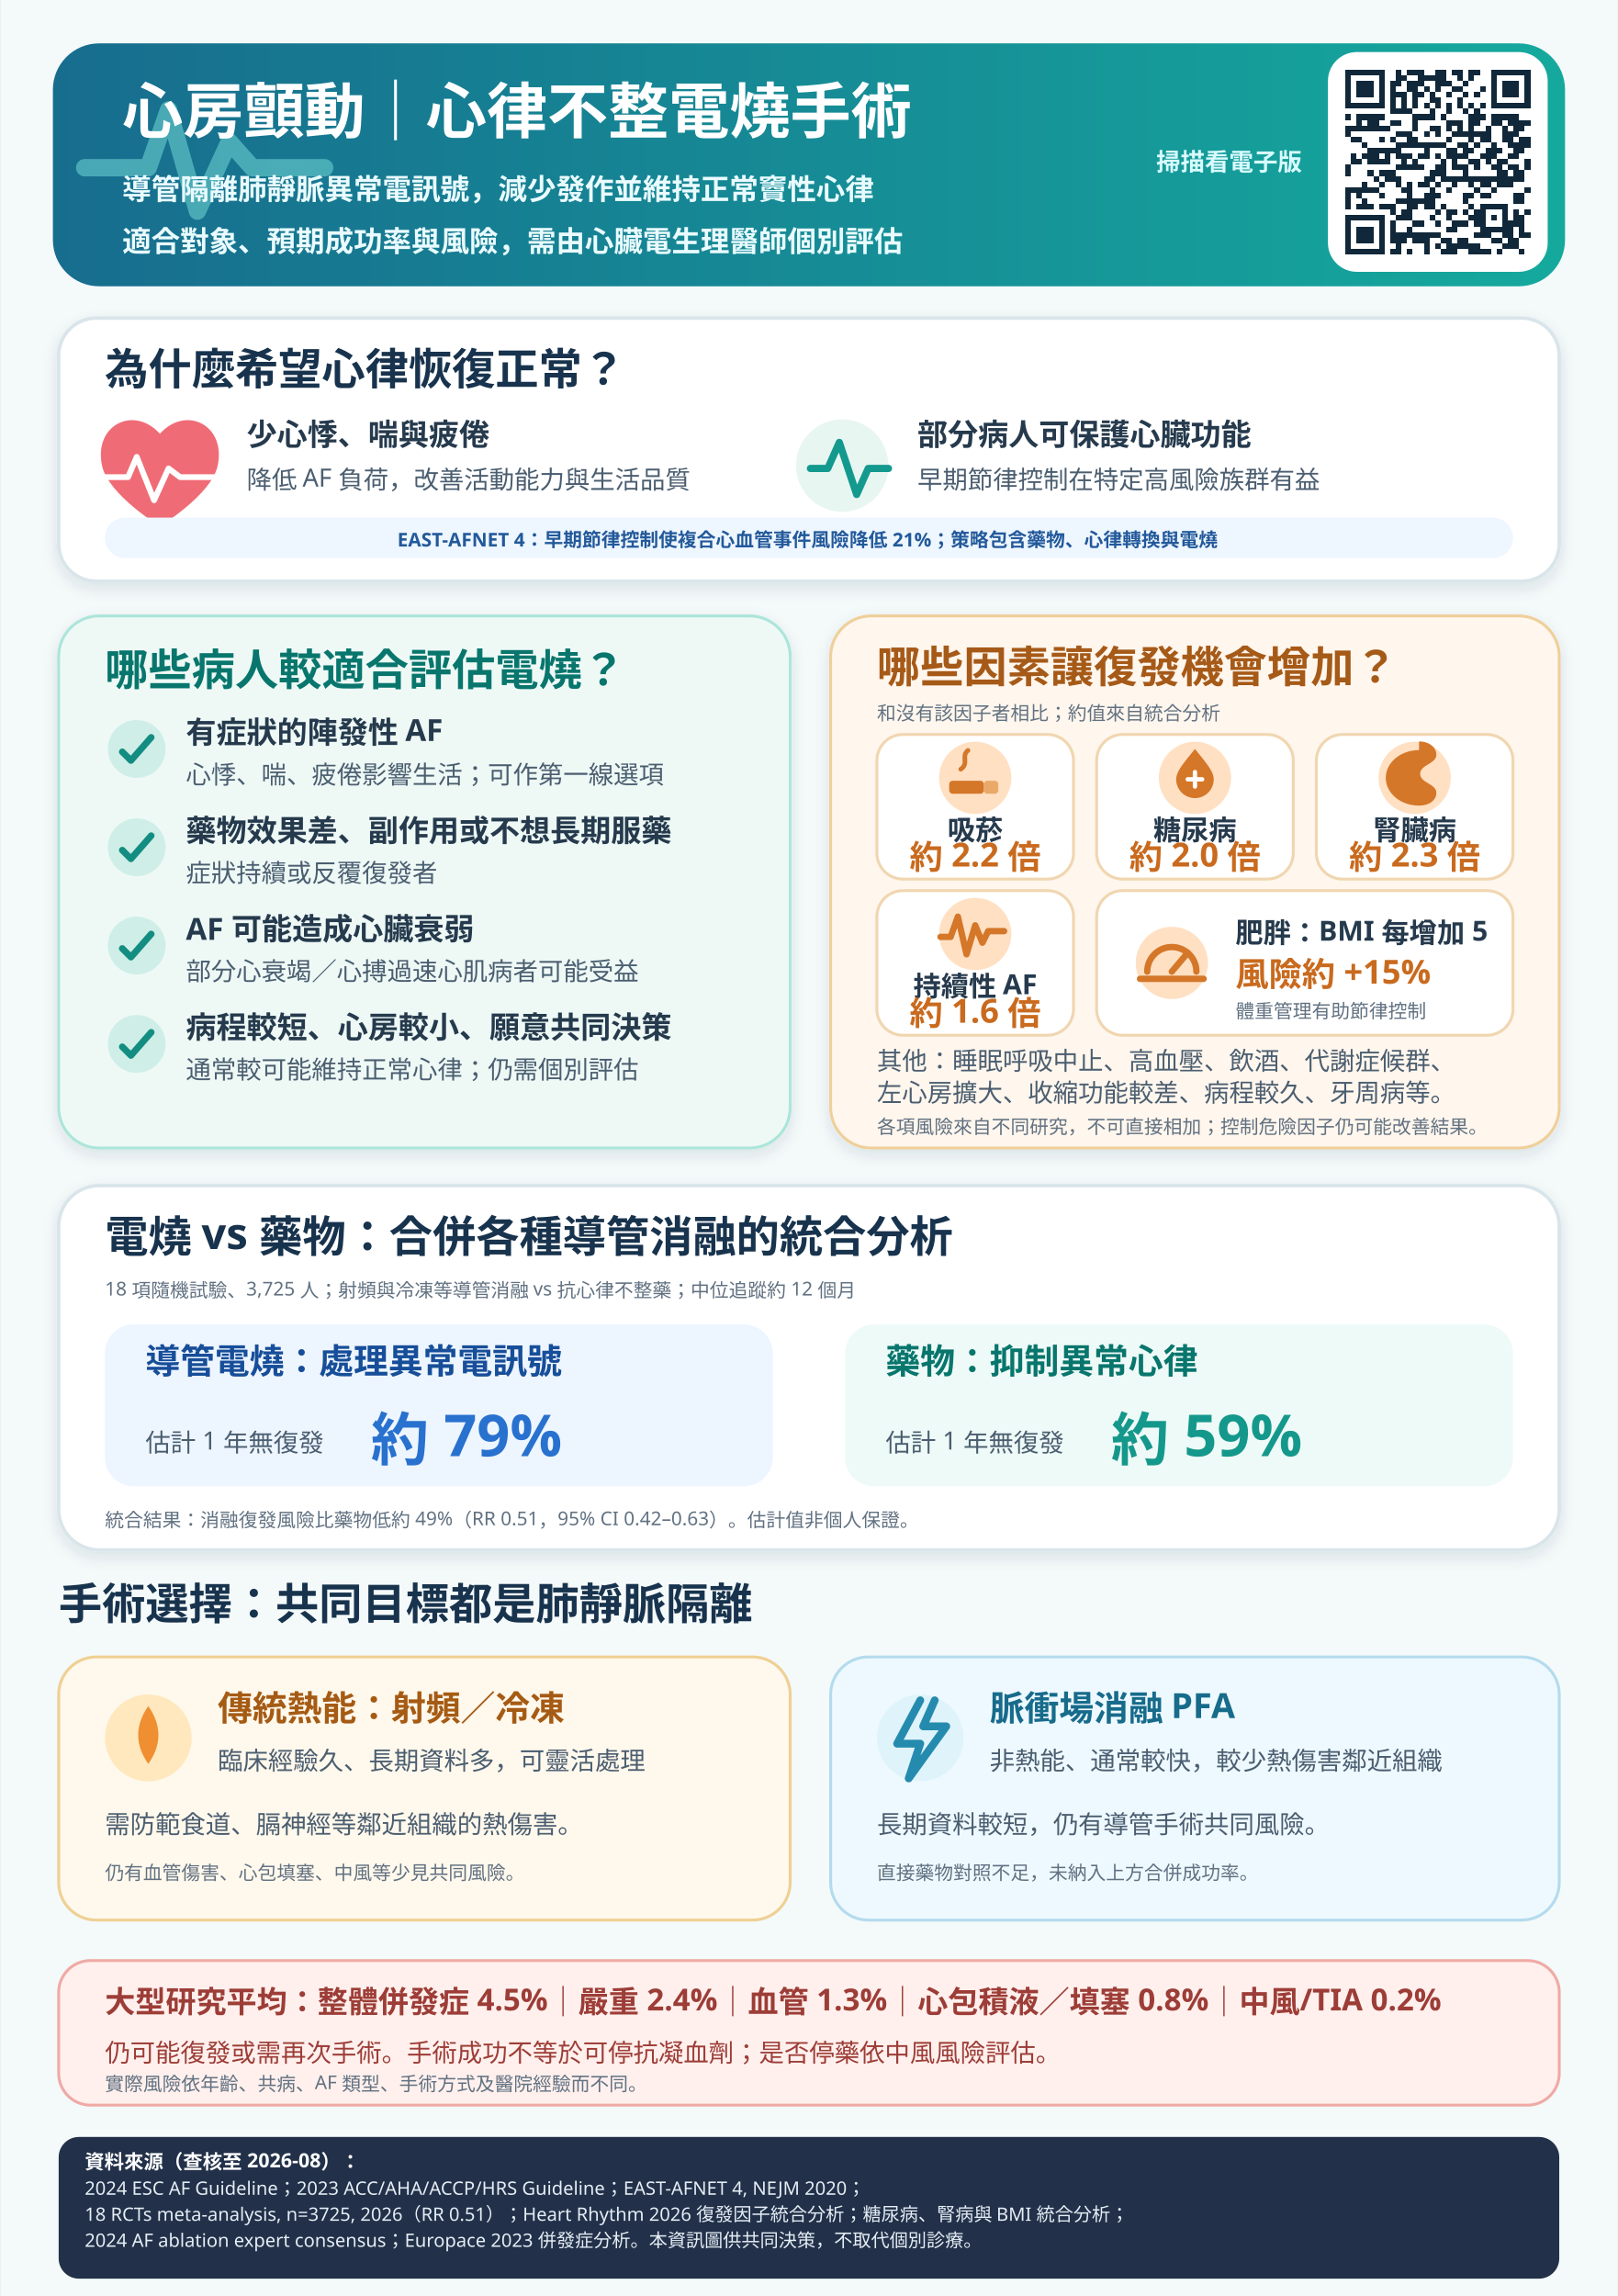
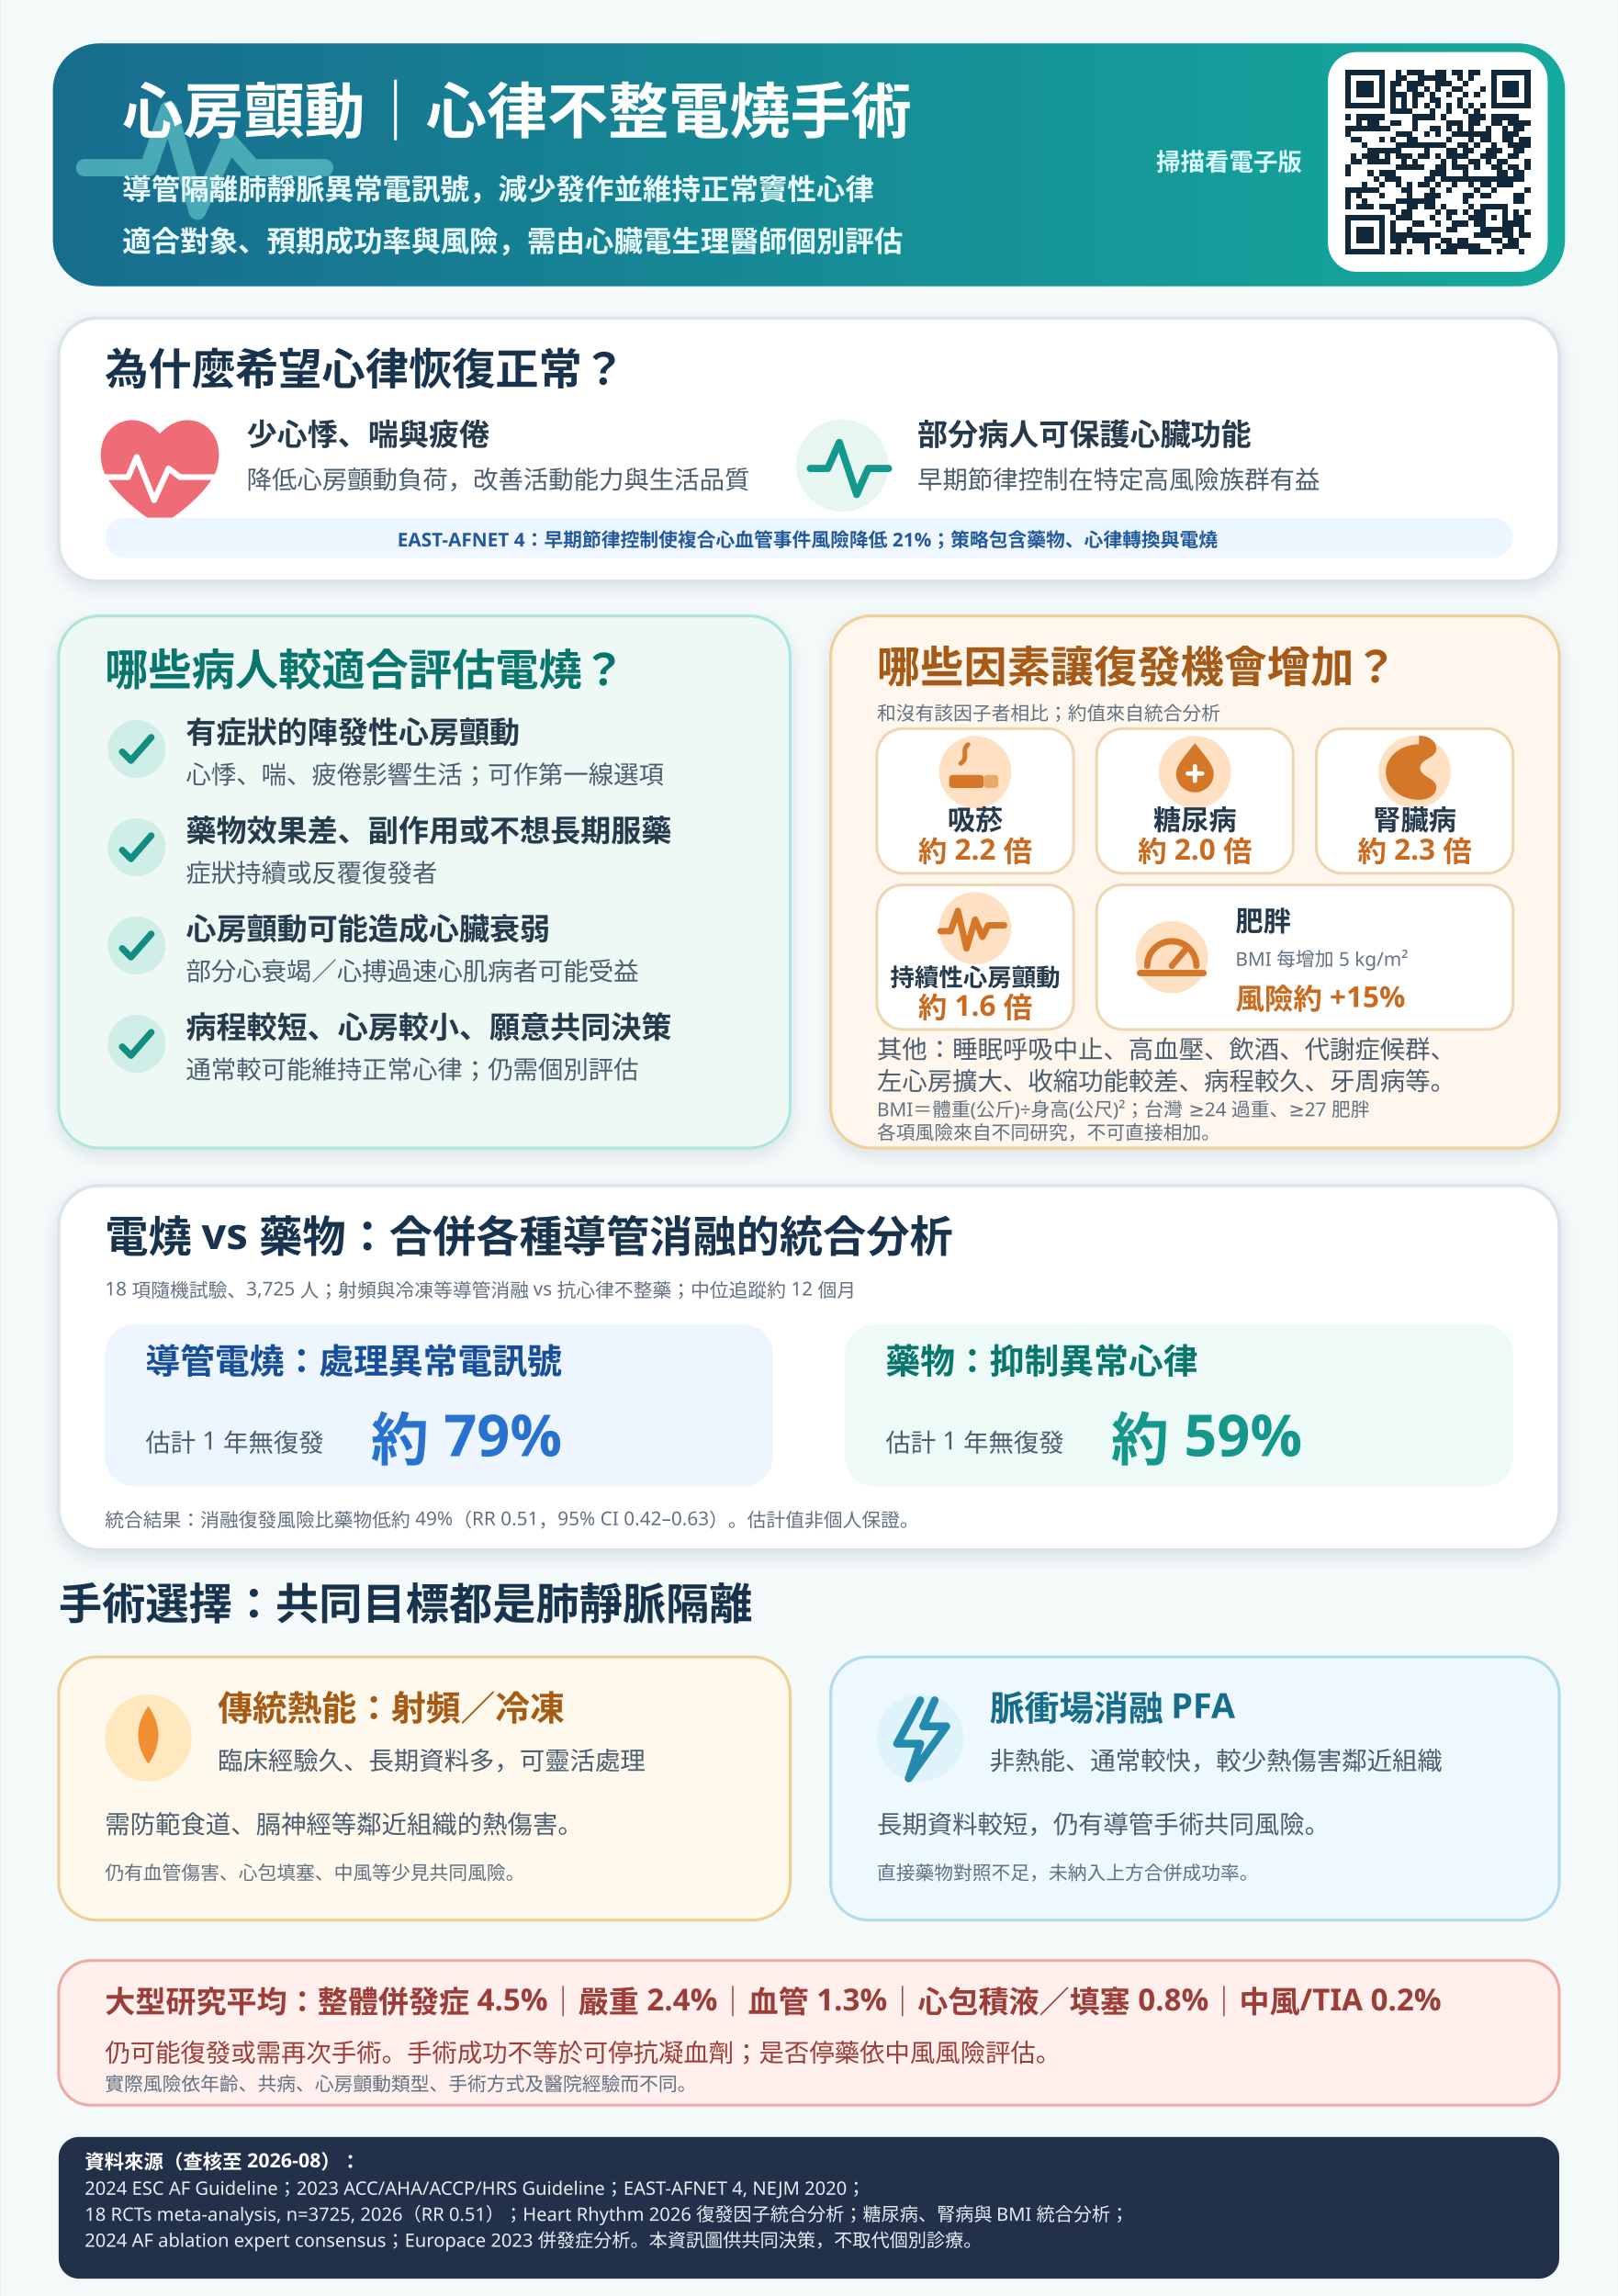
<svg xmlns="http://www.w3.org/2000/svg" width="148mm" height="210mm" viewBox="0 0 559 794">
  <defs>
-     <style>.t{font:700 21px 'Microsoft JhengHei','Noto Sans TC',sans-serif;fill:white}.st{font:600 10px 'Microsoft JhengHei','Noto Sans TC',sans-serif;fill:#e9fbff}.h{font:700 15px 'Microsoft JhengHei','Noto Sans TC',sans-serif;fill:#18334d}.hh{font:700 12px 'Microsoft JhengHei','Noto Sans TC',sans-serif}.b{font:700 10.5px 'Microsoft JhengHei','Noto Sans TC',sans-serif;fill:#263a4d}.s{font:500 8.7px 'Microsoft JhengHei','Noto Sans TC',sans-serif;fill:#4b5e70}.xs{font:500 6.6px 'Microsoft JhengHei','Noto Sans TC',sans-serif;fill:#617181}.num{font:700 20px 'Microsoft JhengHei','Noto Sans TC',sans-serif}.ib{font:700 9.6px 'Microsoft JhengHei','Noto Sans TC',sans-serif;fill:#263a4d}.iv{font:700 11.5px 'Microsoft JhengHei','Noto Sans TC',sans-serif;fill:#c96a1e}.line{stroke-linecap:round;stroke-linejoin:round}.card{fill:#fff;stroke:#d9e5ea;stroke-width:1.2}</style>
+     <style>.t{font:700 21px 'Microsoft JhengHei','Noto Sans TC',sans-serif;fill:white}.st{font:600 10px 'Microsoft JhengHei','Noto Sans TC',sans-serif;fill:#e9fbff}.h{font:700 15px 'Microsoft JhengHei','Noto Sans TC',sans-serif;fill:#18334d}.hh{font:700 12px 'Microsoft JhengHei','Noto Sans TC',sans-serif}.b{font:700 10.5px 'Microsoft JhengHei','Noto Sans TC',sans-serif;fill:#263a4d}.s{font:500 8.7px 'Microsoft JhengHei','Noto Sans TC',sans-serif;fill:#4b5e70}.xs{font:500 6.6px 'Microsoft JhengHei','Noto Sans TC',sans-serif;fill:#617181}.num{font:700 20px 'Microsoft JhengHei','Noto Sans TC',sans-serif}.ib{font:700 9.6px 'Microsoft JhengHei','Noto Sans TC',sans-serif;fill:#263a4d}.iv{font:700 10px 'Microsoft JhengHei','Noto Sans TC',sans-serif;fill:#c96a1e}.line{stroke-linecap:round;stroke-linejoin:round}.card{fill:#fff;stroke:#d9e5ea;stroke-width:1.2}</style>
    <linearGradient id="g" x1="0" x2="1">
      <stop stop-color="#176d8e" />
      <stop offset="1" stop-color="#15a99d" />
    </linearGradient>
    <filter id="sh">
      <feDropShadow dx="0" dy="2" stdDeviation="2.5" flood-color="#18334d" flood-opacity=".11" />
    </filter>
  </defs>
  <rect width="559" height="794" fill="#f4f9fa" />
  <rect x="18" y="15" width="523" height="84" rx="16" fill="url(#g)" />
  <path d="M29 58h22l7-20 10 35 11-24 8 9h25" fill="none" stroke="#7ce2db" stroke-width="6" opacity=".5" class="line" />
  <text x="42" y="46" class="t">心房顫動｜心律不整電燒手術</text>
  <text x="42" y="69" class="st">導管隔離肺靜脈異常電訊號，減少發作並維持正常竇性心律</text>
  <text x="42" y="87" class="st">適合對象、預期成功率與風險，需由心臟電生理醫師個別評估</text>
  <rect x="20" y="110" width="519" height="91" rx="13" class="card" filter="url(#sh)" />
  <text x="36" y="133" class="h">為什麼希望心律恢復正常？</text>
  <g transform="translate(37 144)">
    <path d="M18 6C9-4-5 3-2 17c2 10 20 21 20 21s18-11 20-21C41 3 27-4 18 6z" fill="#ef6c76" />
    <path d="M-1 21h8l3-7 6 15 5-11 4 3h14" fill="none" stroke="#fff" stroke-width="2" class="line" />
    <text x="48" y="10" class="b">少心悸、喘與疲倦</text>
-     <text x="48" y="25" class="s">降低 AF 負荷，改善活動能力與生活品質</text>
+     <text x="48" y="25" class="s">降低心房顫動負荷，改善活動能力與生活品質</text>
  </g>
  <g transform="translate(273 144)">
    <circle cx="18" cy="17" r="16" fill="#e8f6f2" />
    <path d="M7 18h6l4-9 6 18 4-9h7" fill="none" stroke="#13998e" stroke-width="2.5" class="line" />
    <text x="44" y="10" class="b">部分病人可保護心臟功能</text>
    <text x="44" y="25" class="s">早期節律控制在特定高風險族群有益</text>
  </g>
  <rect x="36" y="179" width="487" height="14" rx="7" fill="#eef6ff" />
  <text x="279" y="189" text-anchor="middle" class="xs" style="font-weight:700;fill:#22599a">EAST-AFNET 4：早期節律控制使複合心血管事件風險降低 21%；策略包含藥物、心律轉換與電燒</text>
  <rect x="20" y="213" width="253" height="184" rx="14" fill="#eef9f6" stroke="#ace5da" filter="url(#sh)" />
  <text x="36" y="237" class="h" style="fill:#08766d">哪些病人較適合評估電燒？</text>
  <g transform="translate(37 249)">
    <circle cx="10" cy="10" r="10" fill="#cfeee7" />
    <path d="M5 11l3 3 7-8" fill="none" stroke="#138d81" stroke-width="2.3" class="line" />
-     <text x="27" y="8" class="b">有症狀的陣發性 AF</text>
+     <text x="27" y="8" class="b">有症狀的陣發性心房顫動</text>
    <text x="27" y="22" class="s">心悸、喘、疲倦影響生活；可作第一線選項</text>
  </g>
  <g transform="translate(37 283)">
    <circle cx="10" cy="10" r="10" fill="#cfeee7" />
    <path d="M5 11l3 3 7-8" fill="none" stroke="#138d81" stroke-width="2.3" class="line" />
    <text x="27" y="8" class="b">藥物效果差、副作用或不想長期服藥</text>
    <text x="27" y="22" class="s">症狀持續或反覆復發者</text>
  </g>
  <g transform="translate(37 317)">
    <circle cx="10" cy="10" r="10" fill="#cfeee7" />
    <path d="M5 11l3 3 7-8" fill="none" stroke="#138d81" stroke-width="2.3" class="line" />
-     <text x="27" y="8" class="b">AF 可能造成心臟衰弱</text>
+     <text x="27" y="8" class="b">心房顫動可能造成心臟衰弱</text>
    <text x="27" y="22" class="s">部分心衰竭／心搏過速心肌病者可能受益</text>
  </g>
  <g transform="translate(37 351)">
    <circle cx="10" cy="10" r="10" fill="#cfeee7" />
    <path d="M5 11l3 3 7-8" fill="none" stroke="#138d81" stroke-width="2.3" class="line" />
    <text x="27" y="8" class="b">病程較短、心房較小、願意共同決策</text>
    <text x="27" y="22" class="s">通常較可能維持正常心律；仍需個別評估</text>
  </g>
  <rect x="287" y="213" width="252" height="184" rx="14" fill="#fff6ed" stroke="#efcf9a" filter="url(#sh)" />
  <text x="303" y="236" class="h" style="fill:#a65a18">哪些因素讓復發機會增加？</text>
  <text x="303" y="249" class="xs">和沒有該因子者相比；約值來自統合分析</text>
-   <g transform="translate(303 254)">
+   <g transform="translate(303 252)">
    <rect width="68" height="50" rx="9" fill="#fff" stroke="#f0d6b0" />
    <circle cx="34" cy="15" r="12.5" fill="#ffe0c3" />
    <rect x="25" y="16" width="12" height="4.5" rx="1.2" fill="#d47729" />
    <rect x="37" y="16" width="5" height="4.5" rx="1.2" fill="#eaa969" />
    <path d="M29 12c3-2 0-4.5 2.5-6.5" fill="none" stroke="#d47729" stroke-width="1.6" class="line" />
-     <text x="34" y="36.5" text-anchor="middle" class="ib">吸菸</text>
-     <text x="34" y="46.5" text-anchor="middle" class="iv">約 2.2 倍</text>
+     <text x="34" y="35" text-anchor="middle" class="ib">吸菸</text>
+     <text x="34" y="46" text-anchor="middle" class="iv">約 2.2 倍</text>
  </g>
-   <g transform="translate(379 254)">
+   <g transform="translate(379 252)">
    <rect width="68" height="50" rx="9" fill="#fff" stroke="#f0d6b0" />
    <circle cx="34" cy="15" r="12.5" fill="#ffe0c3" />
    <path d="M34 5c4.5 5.5 6.5 8 6.5 10.5a6.5 6.5 0 0 1-13 0C27.5 13 29.5 10.5 34 5z" fill="#d47729" />
    <path d="M31.5 15.5h5M34 13v5" stroke="#fff" stroke-width="1.5" class="line" />
-     <text x="34" y="36.5" text-anchor="middle" class="ib">糖尿病</text>
-     <text x="34" y="46.5" text-anchor="middle" class="iv">約 2.0 倍</text>
+     <text x="34" y="35" text-anchor="middle" class="ib">糖尿病</text>
+     <text x="34" y="46" text-anchor="middle" class="iv">約 2.0 倍</text>
  </g>
-   <g transform="translate(455 254)">
+   <g transform="translate(455 252)">
    <rect width="68" height="50" rx="9" fill="#fff" stroke="#f0d6b0" />
    <circle cx="34" cy="15" r="12.5" fill="#ffe0c3" />
    <path d="M35.5 5.4c-6.4 0-11.5 4.3-11.5 9.6s5.1 9.6 11.5 9.6c3.7 0 6-2 6-4.4 0-3.2-5.6-3.4-5.6-6.6 0-3.2 5.6-3.4 5.6-6.6 0-2.4-2.3-4.6-6-4.6z" fill="#d47729" />
-     <text x="34" y="36.5" text-anchor="middle" class="ib">腎臟病</text>
-     <text x="34" y="46.5" text-anchor="middle" class="iv">約 2.3 倍</text>
+     <text x="34" y="35" text-anchor="middle" class="ib">腎臟病</text>
+     <text x="34" y="46" text-anchor="middle" class="iv">約 2.3 倍</text>
  </g>
-   <g transform="translate(303 308)">
+   <g transform="translate(303 306)">
    <rect width="68" height="50" rx="9" fill="#fff" stroke="#f0d6b0" />
    <circle cx="34" cy="15" r="12.5" fill="#ffe0c3" />
    <path d="M22 16h3.5l2.5-7 3 13 3-10 2.5 6 2-4h5.5" fill="none" stroke="#d47729" stroke-width="2.2" class="line" />
-     <text x="34" y="36.5" text-anchor="middle" class="ib">持續性 AF</text>
-     <text x="34" y="46.5" text-anchor="middle" class="iv">約 1.6 倍</text>
+     <text x="34" y="35" text-anchor="middle" class="ib" style="font-size:8.4px">持續性心房顫動</text>
+     <text x="34" y="46" text-anchor="middle" class="iv">約 1.6 倍</text>
  </g>
-   <g transform="translate(379 308)">
+   <g transform="translate(379 306)">
    <rect width="144" height="50" rx="9" fill="#fff" stroke="#f0d6b0" />
    <circle cx="26" cy="25" r="12.5" fill="#ffe0c3" />
    <path d="M17.5 28a8.5 8.5 0 0 1 17 0" fill="none" stroke="#d47729" stroke-width="2.2" class="line" />
    <path d="M26 28l5.5-6.5" fill="none" stroke="#d47729" stroke-width="2.2" class="line" />
    <path d="M15 30.5h22" fill="none" stroke="#d47729" stroke-width="2.2" class="line" />
-     <text x="48" y="18" class="ib">肥胖：BMI 每增加 5</text>
-     <text x="48" y="33" class="iv">風險約 +15%</text>
-     <text x="48" y="44" class="xs">體重管理有助節律控制</text>
+     <text x="48" y="16" class="ib">肥胖</text>
+     <text x="48" y="28" class="xs">BMI 每增加 5 kg/m²</text>
+     <text x="48" y="43" class="iv">風險約 +15%</text>
  </g>
-   <text x="303" y="370" class="s">其他：睡眠呼吸中止、高血壓、飲酒、代謝症候群、</text>
-   <text x="303" y="381" class="s">左心房擴大、收縮功能較差、病程較久、牙周病等。</text>
-   <text x="303" y="392" class="xs">各項風險來自不同研究，不可直接相加；控制危險因子仍可能改善結果。</text>
+   <text x="303" y="366" class="s">其他：睡眠呼吸中止、高血壓、飲酒、代謝症候群、</text>
+   <text x="303" y="377" class="s">左心房擴大、收縮功能較差、病程較久、牙周病等。</text>
+   <text x="303" y="386" class="xs">BMI＝體重(公斤)÷身高(公尺)²；台灣 ≥24 過重、≥27 肥胖</text>
+   <text x="303" y="394" class="xs">各項風險來自不同研究，不可直接相加。</text>
  <rect x="20" y="410" width="519" height="126" rx="14" class="card" filter="url(#sh)" />
  <text x="36" y="433" class="h">電燒 vs 藥物：合併各種導管消融的統合分析</text>
  <text x="36" y="448" class="xs">18 項隨機試驗、3,725 人；射頻與冷凍等導管消融 vs 抗心律不整藥；中位追蹤約 12 個月</text>
  <rect x="36" y="458" width="231" height="56" rx="10" fill="#edf5ff" />
  <rect x="292" y="458" width="231" height="56" rx="10" fill="#eefaf7" />
  <text x="50" y="475" class="hh" style="fill:#174e99">導管電燒：處理異常電訊號</text>
  <text x="50" y="502" class="s">估計 1 年無復發</text>
  <text x="128" y="505" class="num" style="fill:#2871ce">約 79%</text>
  <text x="306" y="475" class="hh" style="fill:#08766d">藥物：抑制異常心律</text>
  <text x="306" y="502" class="s">估計 1 年無復發</text>
  <text x="384" y="505" class="num" style="fill:#15988c">約 59%</text>
  <text x="36" y="528" class="xs">統合結果：消融復發風險比藥物低約 49%（RR 0.51，95% CI 0.42–0.63）。估計值非個人保證。</text>
  <text x="20" y="560" class="h">手術選擇：共同目標都是肺靜脈隔離</text>
  <rect x="20" y="573" width="253" height="91" rx="13" fill="#fff8ec" stroke="#efd094" />
  <g transform="translate(35 585)">
    <circle cx="16" cy="16" r="15" fill="#ffe8bd" />
    <path d="M16 5q-7 10 0 20q7-10 0-20z" fill="#ef8f32" />
    <text x="40" y="10" class="hh" style="fill:#a55b14">傳統熱能：射頻／冷凍</text>
    <text x="40" y="27" class="s">臨床經驗久、長期資料多，可靈活處理</text>
  </g>
  <text x="36" y="634" class="s">需防範食道、膈神經等鄰近組織的熱傷害。</text>
  <text x="36" y="650" class="xs">仍有血管傷害、心包填塞、中風等少見共同風險。</text>
  <rect x="287" y="573" width="252" height="91" rx="13" fill="#eef9ff" stroke="#b4dbed" />
  <g transform="translate(302 585)">
    <circle cx="16" cy="16" r="15" fill="#dff3fb" />
    <path d="M16 3L8 18h8l-4 12 13-18h-8l4-9" fill="none" stroke="#258bae" stroke-width="2.7" class="line" />
    <text x="40" y="10" class="hh" style="fill:#176b8b">脈衝場消融 PFA</text>
    <text x="40" y="27" class="s">非熱能、通常較快，較少熱傷害鄰近組織</text>
  </g>
  <text x="303" y="634" class="s">長期資料較短，仍有導管手術共同風險。</text>
  <text x="303" y="650" class="xs">直接藥物對照不足，未納入上方合併成功率。</text>
  <rect x="20" y="678" width="519" height="50" rx="11" fill="#fff0ed" stroke="#efaaa5" />
  <text x="36" y="696" class="b" style="fill:#9d3d37">大型研究平均：整體併發症 4.5%｜嚴重 2.4%｜血管 1.3%｜心包積液／填塞 0.8%｜中風/TIA 0.2%</text>
  <text x="36" y="713" class="s" style="fill:#9d3d37">仍可能復發或需再次手術。手術成功不等於可停抗凝血劑；是否停藥依中風風險評估。</text>
-   <text x="36" y="723" class="xs">實際風險依年齡、共病、AF 類型、手術方式及醫院經驗而不同。</text>
+   <text x="36" y="723" class="xs">實際風險依年齡、共病、心房顫動類型、手術方式及醫院經驗而不同。</text>
  <rect x="20" y="739" width="519" height="49" rx="7" fill="#223149" />
  <text x="29" y="750" style="font:700 6.8px 'Microsoft JhengHei',sans-serif;fill:#fff">資料來源（查核至 2026-08）：</text>
  <text x="29" y="759" style="font:500 6.4px 'Microsoft JhengHei',sans-serif;fill:#e5edf5">2024 ESC AF Guideline；2023 ACC/AHA/ACCP/HRS Guideline；EAST-AFNET 4, NEJM 2020；</text>
  <text x="29" y="768" style="font:500 6.4px 'Microsoft JhengHei',sans-serif;fill:#e5edf5">18 RCTs meta-analysis, n=3725, 2026（RR 0.51）；Heart Rhythm 2026 復發因子統合分析；糖尿病、腎病與 BMI 統合分析；</text>
  <text x="29" y="777" style="font:500 6.4px 'Microsoft JhengHei',sans-serif;fill:#e5edf5">2024 AF ablation expert consensus；Europace 2023 併發症分析。本資訊圖供共同決策，不取代個別診療。</text>
  <g id="qr">
    <text x="450" y="59" text-anchor="end" style="font:700 8.4px 'Microsoft JhengHei','Noto Sans TC',sans-serif;fill:#d8fbff">掃描看電子版</text>
    <rect x="459" y="18" width="76" height="76" rx="10" fill="#fff" stroke="none" />
    <g transform="translate(465 24) scale(1.939394)" shape-rendering="crispEdges">
      <path d="M0 0h7v1h-7zM9 0h1v1h-1zM11 0h3v1h-3zM16 0h2v1h-2zM19 0h2v1h-2zM22 0h2v1h-2zM26 0h7v1h-7zM0 1h1v1h-1zM6 1h1v1h-1zM9 1h2v1h-2zM13 1h5v1h-5zM20 1h1v1h-1zM22 1h1v1h-1zM26 1h1v1h-1zM32 1h1v1h-1zM0 2h1v1h-1zM2 2h3v1h-3zM6 2h1v1h-1zM8 2h2v1h-2zM11 2h3v1h-3zM16 2h3v1h-3zM21 2h1v1h-1zM26 2h1v1h-1zM28 2h3v1h-3zM32 2h1v1h-1zM0 3h1v1h-1zM2 3h3v1h-3zM6 3h1v1h-1zM8 3h1v1h-1zM11 3h2v1h-2zM14 3h1v1h-1zM16 3h1v1h-1zM19 3h2v1h-2zM24 3h1v1h-1zM26 3h1v1h-1zM28 3h3v1h-3zM32 3h1v1h-1zM0 4h1v1h-1zM2 4h3v1h-3zM6 4h1v1h-1zM8 4h3v1h-3zM12 4h2v1h-2zM15 4h1v1h-1zM18 4h1v1h-1zM21 4h1v1h-1zM23 4h1v1h-1zM26 4h1v1h-1zM28 4h3v1h-3zM32 4h1v1h-1zM0 5h1v1h-1zM6 5h1v1h-1zM8 5h1v1h-1zM10 5h1v1h-1zM12 5h1v1h-1zM15 5h2v1h-2zM20 5h1v1h-1zM26 5h1v1h-1zM32 5h1v1h-1zM0 6h7v1h-7zM8 6h1v1h-1zM10 6h1v1h-1zM12 6h1v1h-1zM14 6h1v1h-1zM16 6h1v1h-1zM18 6h1v1h-1zM20 6h1v1h-1zM22 6h1v1h-1zM24 6h1v1h-1zM26 6h7v1h-7zM8 7h4v1h-4zM15 7h1v1h-1zM18 7h1v1h-1zM21 7h1v1h-1zM23 7h1v1h-1zM0 8h1v1h-1zM2 8h5v1h-5zM12 8h4v1h-4zM17 8h1v1h-1zM22 8h3v1h-3zM26 8h5v1h-5zM2 9h1v1h-1zM4 9h2v1h-2zM8 9h2v1h-2zM12 9h1v1h-1zM18 9h3v1h-3zM22 9h2v1h-2zM26 9h2v1h-2zM29 9h4v1h-4zM0 10h8v1h-8zM12 10h1v1h-1zM15 10h2v1h-2zM18 10h1v1h-1zM20 10h1v1h-1zM22 10h1v1h-1zM25 10h1v1h-1zM28 10h1v1h-1zM30 10h2v1h-2zM0 11h1v1h-1zM9 11h3v1h-3zM14 11h1v1h-1zM16 11h1v1h-1zM19 11h7v1h-7zM28 11h3v1h-3zM1 12h2v1h-2zM6 12h1v1h-1zM8 12h1v1h-1zM11 12h2v1h-2zM18 12h1v1h-1zM22 12h1v1h-1zM24 12h2v1h-2zM28 12h2v1h-2zM31 12h2v1h-2zM3 13h1v1h-1zM9 13h9v1h-9zM20 13h2v1h-2zM23 13h1v1h-1zM26 13h1v1h-1zM29 13h4v1h-4zM4 14h6v1h-6zM14 14h1v1h-1zM18 14h2v1h-2zM21 14h2v1h-2zM25 14h3v1h-3zM30 14h2v1h-2zM1 15h1v1h-1zM3 15h3v1h-3zM7 15h1v1h-1zM9 15h3v1h-3zM13 15h2v1h-2zM16 15h1v1h-1zM18 15h4v1h-4zM24 15h3v1h-3zM29 15h2v1h-2zM1 16h2v1h-2zM4 16h4v1h-4zM10 16h1v1h-1zM12 16h1v1h-1zM17 16h1v1h-1zM19 16h1v1h-1zM22 16h2v1h-2zM25 16h1v1h-1zM27 16h2v1h-2zM32 16h1v1h-1zM0 17h1v1h-1zM9 17h5v1h-5zM16 17h2v1h-2zM19 17h3v1h-3zM23 17h1v1h-1zM26 17h2v1h-2zM29 17h2v1h-2zM32 17h1v1h-1zM0 18h1v1h-1zM4 18h1v1h-1zM6 18h3v1h-3zM15 18h3v1h-3zM21 18h1v1h-1zM27 18h2v1h-2zM30 18h2v1h-2zM5 19h1v1h-1zM7 19h3v1h-3zM14 19h2v1h-2zM17 19h15v1h-15zM3 20h1v1h-1zM6 20h1v1h-1zM9 20h1v1h-1zM11 20h1v1h-1zM13 20h2v1h-2zM16 20h1v1h-1zM19 20h1v1h-1zM22 20h1v1h-1zM24 20h2v1h-2zM27 20h3v1h-3zM0 21h6v1h-6zM10 21h2v1h-2zM15 21h1v1h-1zM18 21h1v1h-1zM23 21h1v1h-1zM26 21h1v1h-1zM32 21h1v1h-1zM0 22h1v1h-1zM2 22h1v1h-1zM6 22h1v1h-1zM11 22h1v1h-1zM14 22h3v1h-3zM21 22h2v1h-2zM24 22h2v1h-2zM30 22h2v1h-2zM0 23h1v1h-1zM3 23h1v1h-1zM9 23h7v1h-7zM21 23h1v1h-1zM30 23h2v1h-2zM0 24h1v1h-1zM2 24h3v1h-3zM6 24h3v1h-3zM11 24h2v1h-2zM14 24h2v1h-2zM17 24h1v1h-1zM22 24h1v1h-1zM24 24h5v1h-5zM8 25h1v1h-1zM10 25h2v1h-2zM16 25h1v1h-1zM18 25h2v1h-2zM21 25h1v1h-1zM23 25h2v1h-2zM28 25h1v1h-1zM30 25h1v1h-1zM32 25h1v1h-1zM0 26h7v1h-7zM9 26h3v1h-3zM15 26h1v1h-1zM18 26h1v1h-1zM22 26h3v1h-3zM26 26h1v1h-1zM28 26h1v1h-1zM30 26h2v1h-2zM0 27h1v1h-1zM6 27h1v1h-1zM8 27h1v1h-1zM12 27h2v1h-2zM16 27h1v1h-1zM19 27h3v1h-3zM23 27h2v1h-2zM28 27h4v1h-4zM0 28h1v1h-1zM2 28h3v1h-3zM6 28h1v1h-1zM8 28h1v1h-1zM11 28h1v1h-1zM18 28h2v1h-2zM24 28h6v1h-6zM31 28h1v1h-1zM0 29h1v1h-1zM2 29h3v1h-3zM6 29h1v1h-1zM8 29h9v1h-9zM23 29h3v1h-3zM28 29h2v1h-2zM31 29h2v1h-2zM0 30h1v1h-1zM2 30h3v1h-3zM6 30h1v1h-1zM8 30h3v1h-3zM12 30h3v1h-3zM17 30h2v1h-2zM20 30h2v1h-2zM26 30h2v1h-2zM29 30h2v1h-2zM0 31h1v1h-1zM6 31h1v1h-1zM9 31h1v1h-1zM14 31h1v1h-1zM16 31h1v1h-1zM18 31h6v1h-6zM28 31h3v1h-3zM0 32h7v1h-7zM8 32h2v1h-2zM11 32h1v1h-1zM14 32h1v1h-1zM17 32h3v1h-3zM22 32h4v1h-4zM27 32h1v1h-1zM31 32h1v1h-1z" fill="#10283a" />
    </g>
  </g>
</svg>
